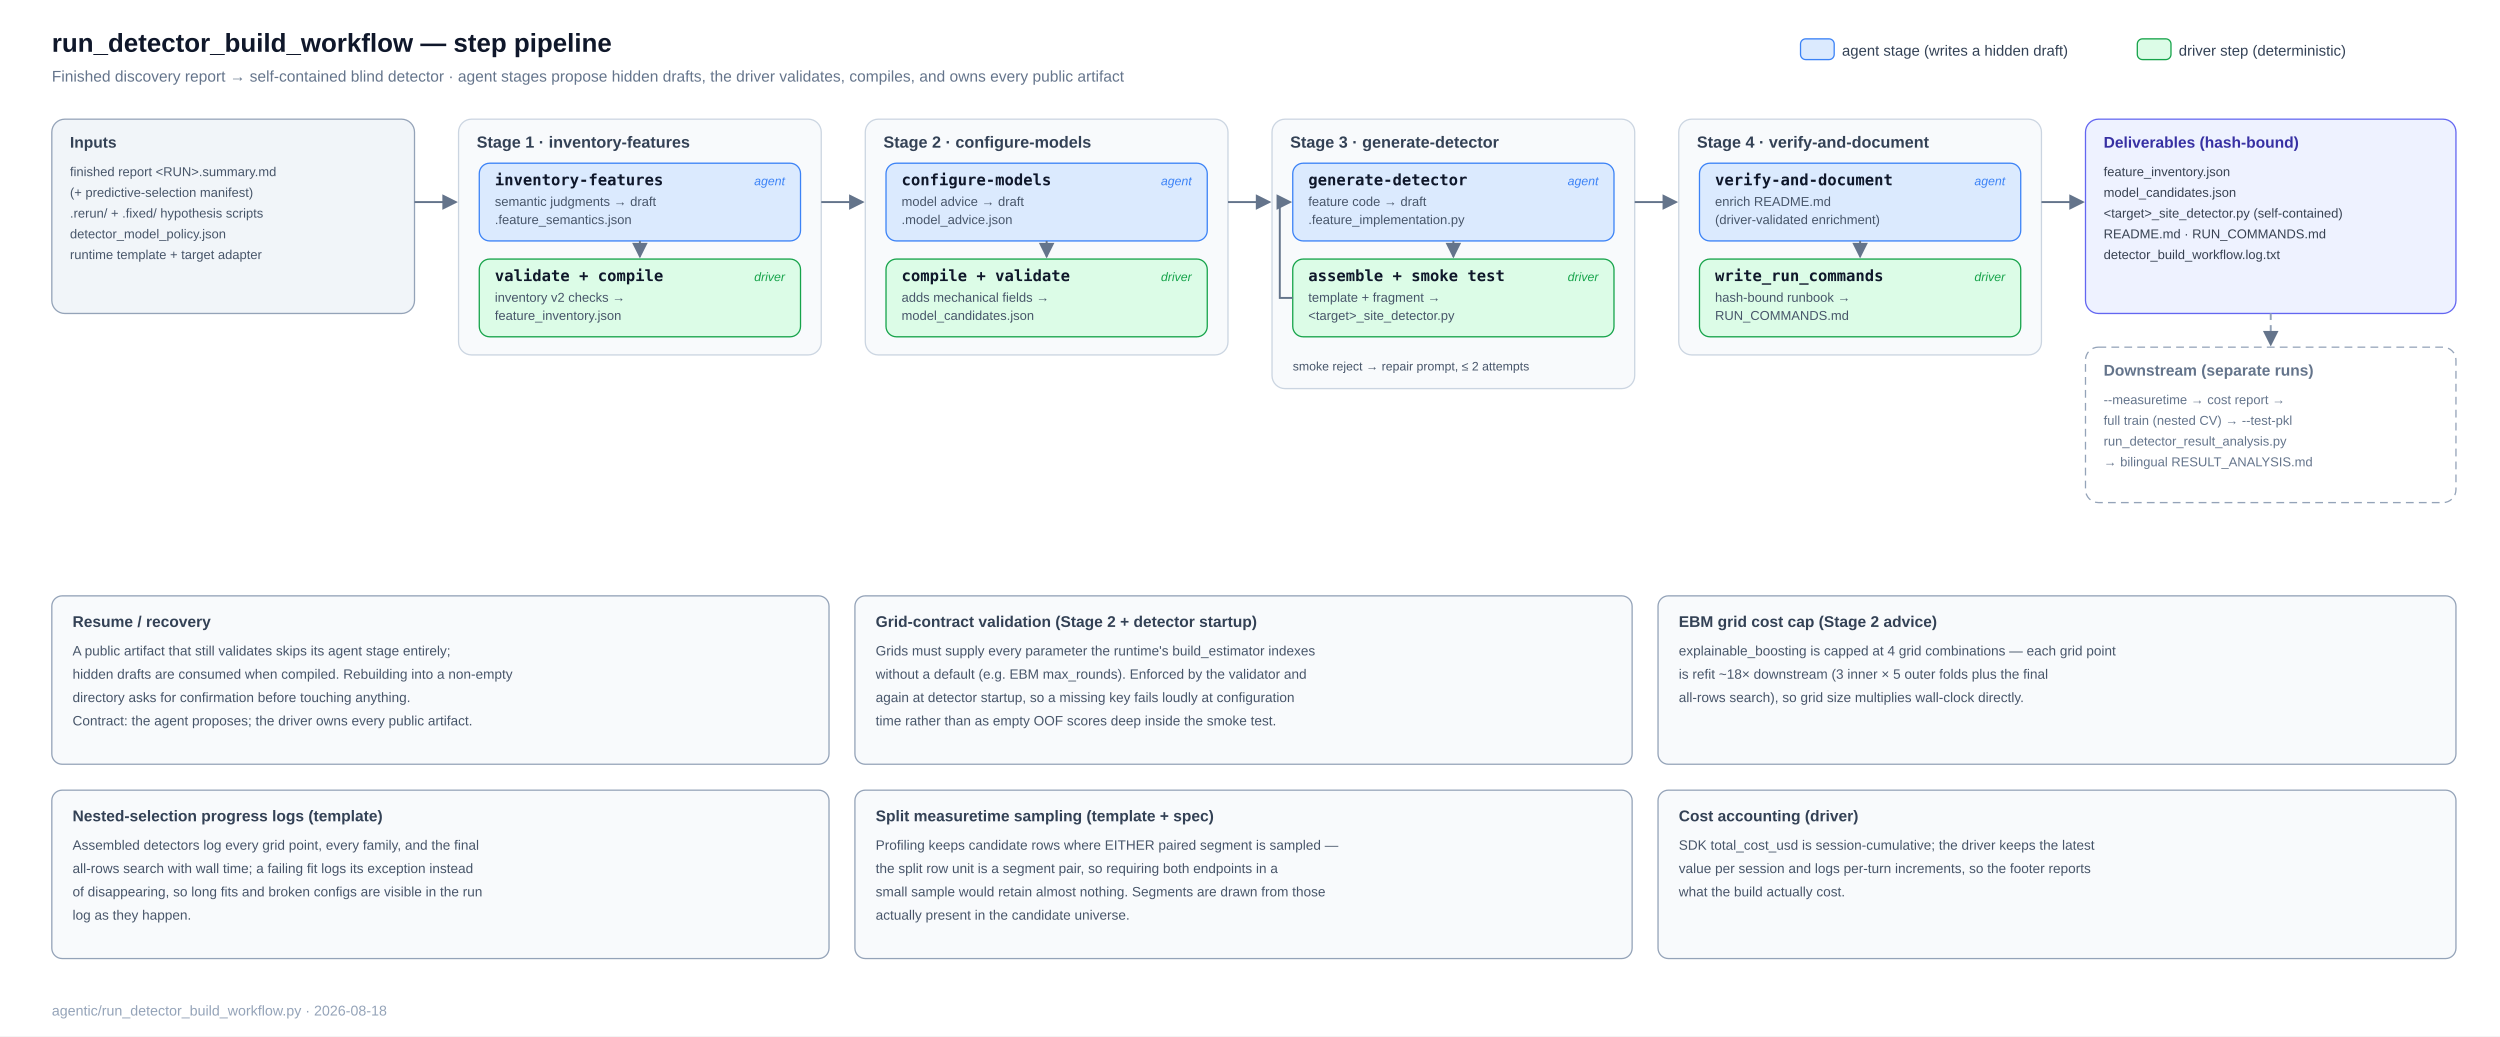
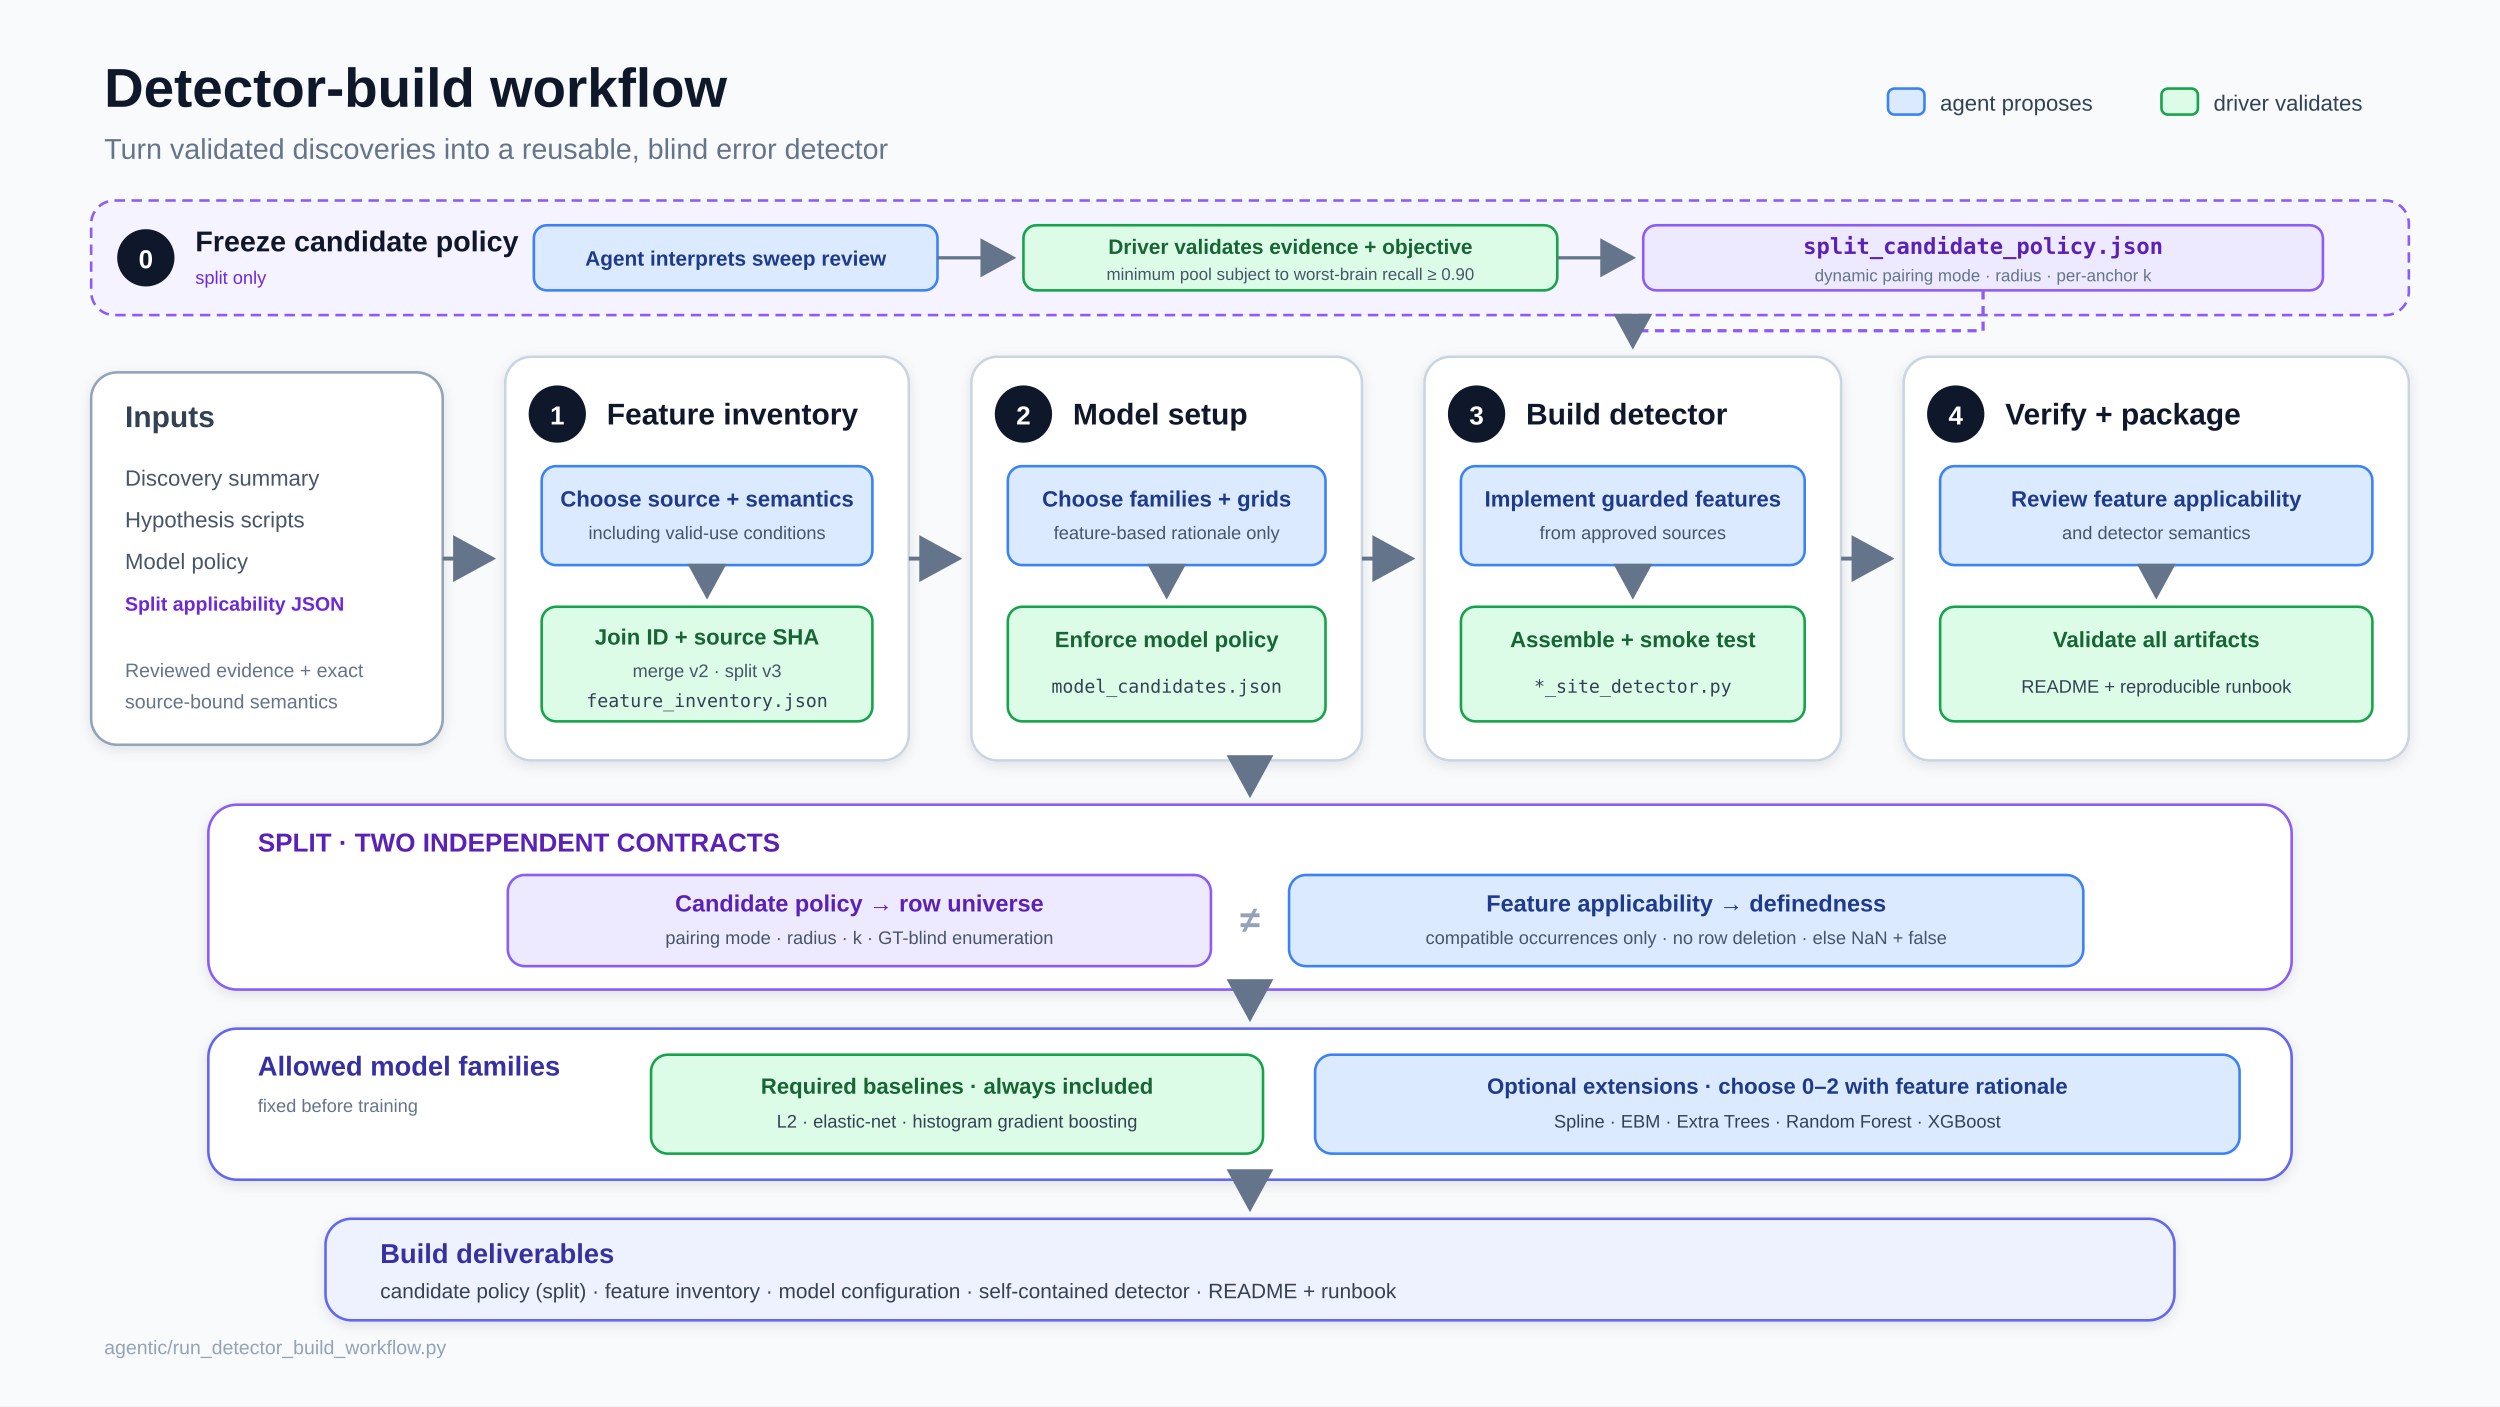
- <svg xmlns="http://www.w3.org/2000/svg" width="1930" height="800" viewBox="0 0 1930 800" font-family="'Helvetica Neue',Arial,sans-serif">
+ <svg xmlns="http://www.w3.org/2000/svg" width="1920" height="1080" viewBox="0 0 1920 1080" font-family="'Helvetica Neue',Arial,sans-serif">
  <defs>
-     <marker id="arr" markerWidth="9" markerHeight="9" refX="7" refY="4" orient="auto">
-       <path d="M0,0 L8,4 L0,8 z" fill="#64748b" />
+     <marker id="arrow" markerWidth="12" markerHeight="12" refX="10" refY="6" orient="auto">
+       <path d="M0,0 L11,6 L0,12 z" fill="#64748b" />
    </marker>
+     <filter id="shadow" x="-10%" y="-10%" width="120%" height="130%">
+       <feDropShadow dx="0" dy="3" stdDeviation="5" flood-color="#0f172a" flood-opacity="0.10" />
+     </filter>
  </defs>
-   <rect x="0" y="0" width="1930" height="800" fill="#ffffff" />
-   <text x="40" y="40" font-size="20" font-weight="700" fill="#0f172a">run_detector_build_workflow — step pipeline</text>
-   <text x="40" y="63" font-size="12" fill="#64748b">Finished discovery report → self-contained blind detector · agent stages propose hidden drafts, the driver validates, compiles, and owns every public artifact</text>
-   <rect x="1390" y="30" width="26" height="16" rx="4" fill="#dbeafe" stroke="#3b82f6" />
-   <text x="1422" y="43" font-size="11.5" fill="#334155">agent stage (writes a hidden draft)</text>
-   <rect x="1650" y="30" width="26" height="16" rx="4" fill="#dcfce7" stroke="#16a34a" />
-   <text x="1682" y="43" font-size="11.5" fill="#334155">driver step (deterministic)</text>
-   <rect x="40" y="92" width="280" height="150" rx="10" fill="#f1f5f9" stroke="#94a3b8" />
-   <text x="54" y="114" font-size="12" font-weight="700" fill="#334155">Inputs</text>
-   <text x="54" y="136" font-size="10" fill="#475569">finished report &lt;RUN&gt;.summary.md</text>
-   <text x="54" y="152" font-size="10" fill="#475569">(+ predictive-selection manifest)</text>
-   <text x="54" y="168" font-size="10" fill="#475569">.rerun/ + .fixed/ hypothesis scripts</text>
-   <text x="54" y="184" font-size="10" fill="#475569">detector_model_policy.json</text>
-   <text x="54" y="200" font-size="10" fill="#475569">runtime template + target adapter</text>
-   <line x1="320" y1="156" x2="352" y2="156" stroke="#64748b" stroke-width="1.5" marker-end="url(#arr)" />
-   <rect x="354" y="92" width="280" height="182" rx="10" fill="#f8fafc" stroke="#cbd5e1" />
-   <text x="368" y="114" font-size="12.5" font-weight="700" fill="#334155">Stage 1 · inventory-features</text>
-   <rect x="370" y="126" width="248" height="60" rx="8" fill="#dbeafe" stroke="#3b82f6" />
-   <text x="382" y="143" font-size="12" font-weight="600" font-family="monospace" fill="#0f172a">inventory-features</text>
-   <text x="606" y="143" font-size="9.5" font-style="italic" fill="#3b82f6" text-anchor="end">agent</text>
-   <text x="382" y="159" font-size="10" fill="#475569">semantic judgments → draft</text>
-   <text x="382" y="173" font-size="10" fill="#475569">.feature_semantics.json</text>
-   <line x1="494" y1="186" x2="494" y2="198" stroke="#64748b" stroke-width="1.5" marker-end="url(#arr)" />
-   <rect x="370" y="200" width="248" height="60" rx="8" fill="#dcfce7" stroke="#16a34a" />
-   <text x="382" y="217" font-size="12" font-weight="600" font-family="monospace" fill="#0f172a">validate + compile</text>
-   <text x="606" y="217" font-size="9.5" font-style="italic" fill="#16a34a" text-anchor="end">driver</text>
-   <text x="382" y="233" font-size="10" fill="#475569">inventory v2 checks →</text>
-   <text x="382" y="247" font-size="10" fill="#475569">feature_inventory.json</text>
-   <line x1="634" y1="156" x2="666" y2="156" stroke="#64748b" stroke-width="1.5" marker-end="url(#arr)" />
-   <rect x="668" y="92" width="280" height="182" rx="10" fill="#f8fafc" stroke="#cbd5e1" />
-   <text x="682" y="114" font-size="12.5" font-weight="700" fill="#334155">Stage 2 · configure-models</text>
-   <rect x="684" y="126" width="248" height="60" rx="8" fill="#dbeafe" stroke="#3b82f6" />
-   <text x="696" y="143" font-size="12" font-weight="600" font-family="monospace" fill="#0f172a">configure-models</text>
-   <text x="920" y="143" font-size="9.5" font-style="italic" fill="#3b82f6" text-anchor="end">agent</text>
-   <text x="696" y="159" font-size="10" fill="#475569">model advice → draft</text>
-   <text x="696" y="173" font-size="10" fill="#475569">.model_advice.json</text>
-   <line x1="808" y1="186" x2="808" y2="198" stroke="#64748b" stroke-width="1.5" marker-end="url(#arr)" />
-   <rect x="684" y="200" width="248" height="60" rx="8" fill="#dcfce7" stroke="#16a34a" />
-   <text x="696" y="217" font-size="12" font-weight="600" font-family="monospace" fill="#0f172a">compile + validate</text>
-   <text x="920" y="217" font-size="9.5" font-style="italic" fill="#16a34a" text-anchor="end">driver</text>
-   <text x="696" y="233" font-size="10" fill="#475569">adds mechanical fields →</text>
-   <text x="696" y="247" font-size="10" fill="#475569">model_candidates.json</text>
-   <line x1="948" y1="156" x2="980" y2="156" stroke="#64748b" stroke-width="1.5" marker-end="url(#arr)" />
-   <rect x="982" y="92" width="280" height="208" rx="10" fill="#f8fafc" stroke="#cbd5e1" />
-   <text x="996" y="114" font-size="12.5" font-weight="700" fill="#334155">Stage 3 · generate-detector</text>
-   <rect x="998" y="126" width="248" height="60" rx="8" fill="#dbeafe" stroke="#3b82f6" />
-   <text x="1010" y="143" font-size="12" font-weight="600" font-family="monospace" fill="#0f172a">generate-detector</text>
-   <text x="1234" y="143" font-size="9.5" font-style="italic" fill="#3b82f6" text-anchor="end">agent</text>
-   <text x="1010" y="159" font-size="10" fill="#475569">feature code → draft</text>
-   <text x="1010" y="173" font-size="10" fill="#475569">.feature_implementation.py</text>
-   <line x1="1122" y1="186" x2="1122" y2="198" stroke="#64748b" stroke-width="1.5" marker-end="url(#arr)" />
-   <rect x="998" y="200" width="248" height="60" rx="8" fill="#dcfce7" stroke="#16a34a" />
-   <text x="1010" y="217" font-size="12" font-weight="600" font-family="monospace" fill="#0f172a">assemble + smoke test</text>
-   <text x="1234" y="217" font-size="9.5" font-style="italic" fill="#16a34a" text-anchor="end">driver</text>
-   <text x="1010" y="233" font-size="10" fill="#475569">template + fragment →</text>
-   <text x="1010" y="247" font-size="10" fill="#475569">&lt;target&gt;_site_detector.py</text>
-   <path d="M 998 230 H 988 V 156 H 996" fill="none" stroke="#64748b" stroke-width="1.5" marker-end="url(#arr)" />
-   <text x="998" y="286" font-size="9.5" fill="#475569">smoke reject → repair prompt, ≤ 2 attempts</text>
-   <line x1="1262" y1="156" x2="1294" y2="156" stroke="#64748b" stroke-width="1.5" marker-end="url(#arr)" />
-   <rect x="1296" y="92" width="280" height="182" rx="10" fill="#f8fafc" stroke="#cbd5e1" />
-   <text x="1310" y="114" font-size="12.5" font-weight="700" fill="#334155">Stage 4 · verify-and-document</text>
-   <rect x="1312" y="126" width="248" height="60" rx="8" fill="#dbeafe" stroke="#3b82f6" />
-   <text x="1324" y="143" font-size="12" font-weight="600" font-family="monospace" fill="#0f172a">verify-and-document</text>
-   <text x="1548" y="143" font-size="9.5" font-style="italic" fill="#3b82f6" text-anchor="end">agent</text>
-   <text x="1324" y="159" font-size="10" fill="#475569">enrich README.md</text>
-   <text x="1324" y="173" font-size="10" fill="#475569">(driver-validated enrichment)</text>
-   <line x1="1436" y1="186" x2="1436" y2="198" stroke="#64748b" stroke-width="1.5" marker-end="url(#arr)" />
-   <rect x="1312" y="200" width="248" height="60" rx="8" fill="#dcfce7" stroke="#16a34a" />
-   <text x="1324" y="217" font-size="12" font-weight="600" font-family="monospace" fill="#0f172a">write_run_commands</text>
-   <text x="1548" y="217" font-size="9.5" font-style="italic" fill="#16a34a" text-anchor="end">driver</text>
-   <text x="1324" y="233" font-size="10" fill="#475569">hash-bound runbook →</text>
-   <text x="1324" y="247" font-size="10" fill="#475569">RUN_COMMANDS.md</text>
-   <line x1="1576" y1="156" x2="1608" y2="156" stroke="#64748b" stroke-width="1.5" marker-end="url(#arr)" />
-   <rect x="1610" y="92" width="286" height="150" rx="10" fill="#eef2ff" stroke="#6366f1" />
-   <text x="1624" y="114" font-size="12" font-weight="700" fill="#3730a3">Deliverables (hash-bound)</text>
-   <text x="1624" y="136" font-size="10" fill="#374151">feature_inventory.json</text>
-   <text x="1624" y="152" font-size="10" fill="#374151">model_candidates.json</text>
-   <text x="1624" y="168" font-size="10" fill="#374151">&lt;target&gt;_site_detector.py (self-contained)</text>
-   <text x="1624" y="184" font-size="10" fill="#374151">README.md · RUN_COMMANDS.md</text>
-   <text x="1624" y="200" font-size="10" fill="#374151">detector_build_workflow.log.txt</text>
-   <line x1="1753" y1="242" x2="1753" y2="266" stroke="#94a3b8" stroke-width="1.5" stroke-dasharray="5 4" marker-end="url(#arr)" />
-   <rect x="1610" y="268" width="286" height="120" rx="10" fill="#ffffff" stroke="#94a3b8" stroke-dasharray="6 4" />
-   <text x="1624" y="290" font-size="12" font-weight="700" fill="#64748b">Downstream (separate runs)</text>
-   <text x="1624" y="312" font-size="10" fill="#64748b">--measuretime → cost report →</text>
-   <text x="1624" y="328" font-size="10" fill="#64748b">full train (nested CV) → --test-pkl</text>
-   <text x="1624" y="344" font-size="10" fill="#64748b">run_detector_result_analysis.py</text>
-   <text x="1624" y="360" font-size="10" fill="#64748b">→ bilingual RESULT_ANALYSIS.md</text>
-   <rect x="40" y="460" width="600" height="130" rx="8" fill="#f8fafc" stroke="#94a3b8" />
-   <text x="56" y="484" font-size="12" font-weight="700" fill="#334155">Resume / recovery</text>
-   <text x="56" y="506" font-size="10.5" fill="#475569">A public artifact that still validates skips its agent stage entirely;</text>
-   <text x="56" y="524" font-size="10.5" fill="#475569">hidden drafts are consumed when compiled. Rebuilding into a non-empty</text>
-   <text x="56" y="542" font-size="10.5" fill="#475569">directory asks for confirmation before touching anything.</text>
-   <text x="56" y="560" font-size="10.5" fill="#475569">Contract: the agent proposes; the driver owns every public artifact.</text>
-   <rect x="660" y="460" width="600" height="130" rx="8" fill="#f8fafc" stroke="#94a3b8" />
-   <text x="676" y="484" font-size="12" font-weight="700" fill="#334155">Grid-contract validation (Stage 2 + detector startup)</text>
-   <text x="676" y="506" font-size="10.5" fill="#475569">Grids must supply every parameter the runtime's build_estimator indexes</text>
-   <text x="676" y="524" font-size="10.5" fill="#475569">without a default (e.g. EBM max_rounds). Enforced by the validator and</text>
-   <text x="676" y="542" font-size="10.5" fill="#475569">again at detector startup, so a missing key fails loudly at configuration</text>
-   <text x="676" y="560" font-size="10.5" fill="#475569">time rather than as empty OOF scores deep inside the smoke test.</text>
-   <rect x="1280" y="460" width="616" height="130" rx="8" fill="#f8fafc" stroke="#94a3b8" />
-   <text x="1296" y="484" font-size="12" font-weight="700" fill="#334155">EBM grid cost cap (Stage 2 advice)</text>
-   <text x="1296" y="506" font-size="10.5" fill="#475569">explainable_boosting is capped at 4 grid combinations — each grid point</text>
-   <text x="1296" y="524" font-size="10.5" fill="#475569">is refit ~18× downstream (3 inner × 5 outer folds plus the final</text>
-   <text x="1296" y="542" font-size="10.5" fill="#475569">all-rows search), so grid size multiplies wall-clock directly.</text>
-   <rect x="40" y="610" width="600" height="130" rx="8" fill="#f8fafc" stroke="#94a3b8" />
-   <text x="56" y="634" font-size="12" font-weight="700" fill="#334155">Nested-selection progress logs (template)</text>
-   <text x="56" y="656" font-size="10.5" fill="#475569">Assembled detectors log every grid point, every family, and the final</text>
-   <text x="56" y="674" font-size="10.5" fill="#475569">all-rows search with wall time; a failing fit logs its exception instead</text>
-   <text x="56" y="692" font-size="10.5" fill="#475569">of disappearing, so long fits and broken configs are visible in the run</text>
-   <text x="56" y="710" font-size="10.5" fill="#475569">log as they happen.</text>
-   <rect x="660" y="610" width="600" height="130" rx="8" fill="#f8fafc" stroke="#94a3b8" />
-   <text x="676" y="634" font-size="12" font-weight="700" fill="#334155">Split measuretime sampling (template + spec)</text>
-   <text x="676" y="656" font-size="10.5" fill="#475569">Profiling keeps candidate rows where EITHER paired segment is sampled —</text>
-   <text x="676" y="674" font-size="10.5" fill="#475569">the split row unit is a segment pair, so requiring both endpoints in a</text>
-   <text x="676" y="692" font-size="10.5" fill="#475569">small sample would retain almost nothing. Segments are drawn from those</text>
-   <text x="676" y="710" font-size="10.5" fill="#475569">actually present in the candidate universe.</text>
-   <rect x="1280" y="610" width="616" height="130" rx="8" fill="#f8fafc" stroke="#94a3b8" />
-   <text x="1296" y="634" font-size="12" font-weight="700" fill="#334155">Cost accounting (driver)</text>
-   <text x="1296" y="656" font-size="10.5" fill="#475569">SDK total_cost_usd is session-cumulative; the driver keeps the latest</text>
-   <text x="1296" y="674" font-size="10.5" fill="#475569">value per session and logs per-turn increments, so the footer reports</text>
-   <text x="1296" y="692" font-size="10.5" fill="#475569">what the build actually cost.</text>
-   <text x="40" y="784" font-size="11" fill="#94a3b8">agentic/run_detector_build_workflow.py · 2026-08-18</text>
+   <rect width="1920" height="1080" fill="#f8fafc" />
+   <text x="80" y="82" font-size="42" font-weight="700" fill="#0f172a">Detector-build workflow</text>
+   <text x="80" y="122" font-size="22" fill="#64748b">Turn validated discoveries into a reusable, blind error detector</text>
+   <rect x="1450" y="68" width="28" height="20" rx="5" fill="#dbeafe" stroke="#3b82f6" stroke-width="2" />
+   <text x="1490" y="85" font-size="17" fill="#334155">agent proposes</text>
+   <rect x="1660" y="68" width="28" height="20" rx="5" fill="#dcfce7" stroke="#16a34a" stroke-width="2" />
+   <text x="1700" y="85" font-size="17" fill="#334155">driver validates</text>
+   <rect x="70" y="154" width="1780" height="88" rx="18" fill="#f5f3ff" stroke="#8b5cf6" stroke-width="2" stroke-dasharray="8 5" />
+   <circle cx="112" cy="198" r="22" fill="#0f172a" />
+   <text x="112" y="206" font-size="20" font-weight="700" text-anchor="middle" fill="#ffffff">0</text>
+   <text x="150" y="193" font-size="22" font-weight="700" fill="#0f172a">Freeze candidate policy</text>
+   <text x="150" y="218" font-size="14" fill="#6d28d9">split only</text>
+   <rect x="410" y="173" width="310" height="50" rx="10" fill="#dbeafe" stroke="#3b82f6" stroke-width="2" />
+   <text x="565" y="204" font-size="16" font-weight="600" text-anchor="middle" fill="#1e3a8a">Agent interprets sweep review</text>
+   <line x1="720" y1="198" x2="778" y2="198" stroke="#64748b" stroke-width="2.5" marker-end="url(#arrow)" />
+   <rect x="786" y="173" width="410" height="50" rx="10" fill="#dcfce7" stroke="#16a34a" stroke-width="2" />
+   <text x="991" y="195" font-size="16" font-weight="600" text-anchor="middle" fill="#166534">Driver validates evidence + objective</text>
+   <text x="991" y="215" font-size="13" text-anchor="middle" fill="#475569">minimum pool subject to worst-brain recall ≥ 0.90</text>
+   <line x1="1196" y1="198" x2="1254" y2="198" stroke="#64748b" stroke-width="2.5" marker-end="url(#arrow)" />
+   <rect x="1262" y="173" width="522" height="50" rx="10" fill="#ede9fe" stroke="#8b5cf6" stroke-width="2" />
+   <text x="1523" y="195" font-size="17" font-family="monospace" font-weight="700" text-anchor="middle" fill="#5b21b6">split_candidate_policy.json</text>
+   <text x="1523" y="216" font-size="13" text-anchor="middle" fill="#64748b">dynamic pairing mode · radius · per-anchor k</text>
+   <path d="M1523 223 V254 H1254 V266" fill="none" stroke="#8b5cf6" stroke-width="2.5" stroke-dasharray="7 5" marker-end="url(#arrow)" />
+   <rect x="70" y="286" width="270" height="286" rx="20" fill="#ffffff" stroke="#94a3b8" stroke-width="2" filter="url(#shadow)" />
+   <text x="96" y="328" font-size="23" font-weight="700" fill="#334155">Inputs</text>
+   <text x="96" y="373" font-size="17" fill="#475569">Discovery summary</text>
+   <text x="96" y="405" font-size="17" fill="#475569">Hypothesis scripts</text>
+   <text x="96" y="437" font-size="17" fill="#475569">Model policy</text>
+   <text x="96" y="469" font-size="15" font-weight="600" fill="#6d28d9">Split applicability JSON</text>
+   <text x="96" y="520" font-size="15" fill="#64748b">Reviewed evidence + exact</text>
+   <text x="96" y="544" font-size="15" fill="#64748b">source-bound semantics</text>
+   <line x1="340" y1="429" x2="378" y2="429" stroke="#64748b" stroke-width="3" marker-end="url(#arrow)" />
+   <rect x="388" y="274" width="310" height="310" rx="20" fill="#ffffff" stroke="#cbd5e1" stroke-width="2" filter="url(#shadow)" />
+   <circle cx="428" cy="318" r="22" fill="#0f172a" />
+   <text x="428" y="326" font-size="20" font-weight="700" text-anchor="middle" fill="#ffffff">1</text>
+   <text x="466" y="326" font-size="23" font-weight="700" fill="#0f172a">Feature inventory</text>
+   <rect x="416" y="358" width="254" height="76" rx="11" fill="#dbeafe" stroke="#3b82f6" stroke-width="2" />
+   <text x="543" y="389" font-size="17" font-weight="600" text-anchor="middle" fill="#1e3a8a">Choose source + semantics</text>
+   <text x="543" y="414" font-size="14" text-anchor="middle" fill="#475569">including valid-use conditions</text>
+   <line x1="543" y1="434" x2="543" y2="458" stroke="#64748b" stroke-width="2.5" marker-end="url(#arrow)" />
+   <rect x="416" y="466" width="254" height="88" rx="11" fill="#dcfce7" stroke="#16a34a" stroke-width="2" />
+   <text x="543" y="495" font-size="17" font-weight="600" text-anchor="middle" fill="#166534">Join ID + source SHA</text>
+   <text x="543" y="520" font-size="14" text-anchor="middle" fill="#475569">merge v2 · split v3</text>
+   <text x="543" y="543" font-size="14" font-family="monospace" text-anchor="middle" fill="#334155">feature_inventory.json</text>
+   <line x1="698" y1="429" x2="736" y2="429" stroke="#64748b" stroke-width="3" marker-end="url(#arrow)" />
+   <rect x="746" y="274" width="300" height="310" rx="20" fill="#ffffff" stroke="#cbd5e1" stroke-width="2" filter="url(#shadow)" />
+   <circle cx="786" cy="318" r="22" fill="#0f172a" />
+   <text x="786" y="326" font-size="20" font-weight="700" text-anchor="middle" fill="#ffffff">2</text>
+   <text x="824" y="326" font-size="23" font-weight="700" fill="#0f172a">Model setup</text>
+   <rect x="774" y="358" width="244" height="76" rx="11" fill="#dbeafe" stroke="#3b82f6" stroke-width="2" />
+   <text x="896" y="389" font-size="17" font-weight="600" text-anchor="middle" fill="#1e3a8a">Choose families + grids</text>
+   <text x="896" y="414" font-size="14" text-anchor="middle" fill="#475569">feature-based rationale only</text>
+   <line x1="896" y1="434" x2="896" y2="458" stroke="#64748b" stroke-width="2.5" marker-end="url(#arrow)" />
+   <rect x="774" y="466" width="244" height="88" rx="11" fill="#dcfce7" stroke="#16a34a" stroke-width="2" />
+   <text x="896" y="497" font-size="17" font-weight="600" text-anchor="middle" fill="#166534">Enforce model policy</text>
+   <text x="896" y="532" font-size="14" font-family="monospace" text-anchor="middle" fill="#334155">model_candidates.json</text>
+   <line x1="1046" y1="429" x2="1084" y2="429" stroke="#64748b" stroke-width="3" marker-end="url(#arrow)" />
+   <rect x="1094" y="274" width="320" height="310" rx="20" fill="#ffffff" stroke="#cbd5e1" stroke-width="2" filter="url(#shadow)" />
+   <circle cx="1134" cy="318" r="22" fill="#0f172a" />
+   <text x="1134" y="326" font-size="20" font-weight="700" text-anchor="middle" fill="#ffffff">3</text>
+   <text x="1172" y="326" font-size="23" font-weight="700" fill="#0f172a">Build detector</text>
+   <rect x="1122" y="358" width="264" height="76" rx="11" fill="#dbeafe" stroke="#3b82f6" stroke-width="2" />
+   <text x="1254" y="389" font-size="17" font-weight="600" text-anchor="middle" fill="#1e3a8a">Implement guarded features</text>
+   <text x="1254" y="414" font-size="14" text-anchor="middle" fill="#475569">from approved sources</text>
+   <line x1="1254" y1="434" x2="1254" y2="458" stroke="#64748b" stroke-width="2.5" marker-end="url(#arrow)" />
+   <rect x="1122" y="466" width="264" height="88" rx="11" fill="#dcfce7" stroke="#16a34a" stroke-width="2" />
+   <text x="1254" y="497" font-size="17" font-weight="600" text-anchor="middle" fill="#166534">Assemble + smoke test</text>
+   <text x="1254" y="532" font-size="14" font-family="monospace" text-anchor="middle" fill="#334155">*_site_detector.py</text>
+   <line x1="1414" y1="429" x2="1452" y2="429" stroke="#64748b" stroke-width="3" marker-end="url(#arrow)" />
+   <rect x="1462" y="274" width="388" height="310" rx="20" fill="#ffffff" stroke="#cbd5e1" stroke-width="2" filter="url(#shadow)" />
+   <circle cx="1502" cy="318" r="22" fill="#0f172a" />
+   <text x="1502" y="326" font-size="20" font-weight="700" text-anchor="middle" fill="#ffffff">4</text>
+   <text x="1540" y="326" font-size="23" font-weight="700" fill="#0f172a">Verify + package</text>
+   <rect x="1490" y="358" width="332" height="76" rx="11" fill="#dbeafe" stroke="#3b82f6" stroke-width="2" />
+   <text x="1656" y="389" font-size="17" font-weight="600" text-anchor="middle" fill="#1e3a8a">Review feature applicability</text>
+   <text x="1656" y="414" font-size="14" text-anchor="middle" fill="#475569">and detector semantics</text>
+   <line x1="1656" y1="434" x2="1656" y2="458" stroke="#64748b" stroke-width="2.5" marker-end="url(#arrow)" />
+   <rect x="1490" y="466" width="332" height="88" rx="11" fill="#dcfce7" stroke="#16a34a" stroke-width="2" />
+   <text x="1656" y="497" font-size="17" font-weight="600" text-anchor="middle" fill="#166534">Validate all artifacts</text>
+   <text x="1656" y="532" font-size="14" text-anchor="middle" fill="#334155">README + reproducible runbook</text>
+   <line x1="960" y1="584" x2="960" y2="610" stroke="#64748b" stroke-width="3" stroke-dasharray="8 6" marker-end="url(#arrow)" />
+   <rect x="160" y="618" width="1600" height="142" rx="22" fill="#ffffff" stroke="#8b5cf6" stroke-width="2" filter="url(#shadow)" />
+   <text x="198" y="654" font-size="20" font-weight="700" fill="#5b21b6">SPLIT · TWO INDEPENDENT CONTRACTS</text>
+   <rect x="390" y="672" width="540" height="70" rx="13" fill="#ede9fe" stroke="#8b5cf6" stroke-width="2" />
+   <text x="660" y="700" font-size="18" font-weight="700" text-anchor="middle" fill="#5b21b6">Candidate policy → row universe</text>
+   <text x="660" y="725" font-size="14" text-anchor="middle" fill="#475569">pairing mode · radius · k · GT-blind enumeration</text>
+   <text x="960" y="716" font-size="28" font-weight="700" text-anchor="middle" fill="#94a3b8">≠</text>
+   <rect x="990" y="672" width="610" height="70" rx="13" fill="#dbeafe" stroke="#3b82f6" stroke-width="2" />
+   <text x="1295" y="700" font-size="18" font-weight="700" text-anchor="middle" fill="#1e3a8a">Feature applicability → definedness</text>
+   <text x="1295" y="725" font-size="14" text-anchor="middle" fill="#475569">compatible occurrences only · no row deletion · else NaN + false</text>
+   <line x1="960" y1="760" x2="960" y2="782" stroke="#64748b" stroke-width="3" marker-end="url(#arrow)" />
+   <rect x="160" y="790" width="1600" height="116" rx="22" fill="#ffffff" stroke="#6366f1" stroke-width="2" filter="url(#shadow)" />
+   <text x="198" y="826" font-size="21" font-weight="700" fill="#3730a3">Allowed model families</text>
+   <text x="198" y="854" font-size="14" fill="#64748b">fixed before training</text>
+   <rect x="500" y="810" width="470" height="76" rx="13" fill="#dcfce7" stroke="#16a34a" stroke-width="2" />
+   <text x="735" y="840" font-size="17" font-weight="700" text-anchor="middle" fill="#166534">Required baselines · always included</text>
+   <text x="735" y="866" font-size="14" text-anchor="middle" fill="#334155">L2 · elastic-net · histogram gradient boosting</text>
+   <rect x="1010" y="810" width="710" height="76" rx="13" fill="#dbeafe" stroke="#3b82f6" stroke-width="2" />
+   <text x="1365" y="840" font-size="17" font-weight="700" text-anchor="middle" fill="#1e3a8a">Optional extensions · choose 0–2 with feature rationale</text>
+   <text x="1365" y="866" font-size="14" text-anchor="middle" fill="#334155">Spline · EBM · Extra Trees · Random Forest · XGBoost</text>
+   <line x1="960" y1="906" x2="960" y2="928" stroke="#64748b" stroke-width="3" marker-end="url(#arrow)" />
+   <rect x="250" y="936" width="1420" height="78" rx="20" fill="#eef2ff" stroke="#6366f1" stroke-width="2" filter="url(#shadow)" />
+   <text x="292" y="970" font-size="21" font-weight="700" fill="#3730a3">Build deliverables</text>
+   <text x="292" y="997" font-size="16" fill="#374151">candidate policy (split) · feature inventory · model configuration · self-contained detector · README + runbook</text>
+   <text x="80" y="1040" font-size="15" fill="#94a3b8">agentic/run_detector_build_workflow.py</text>
</svg>
